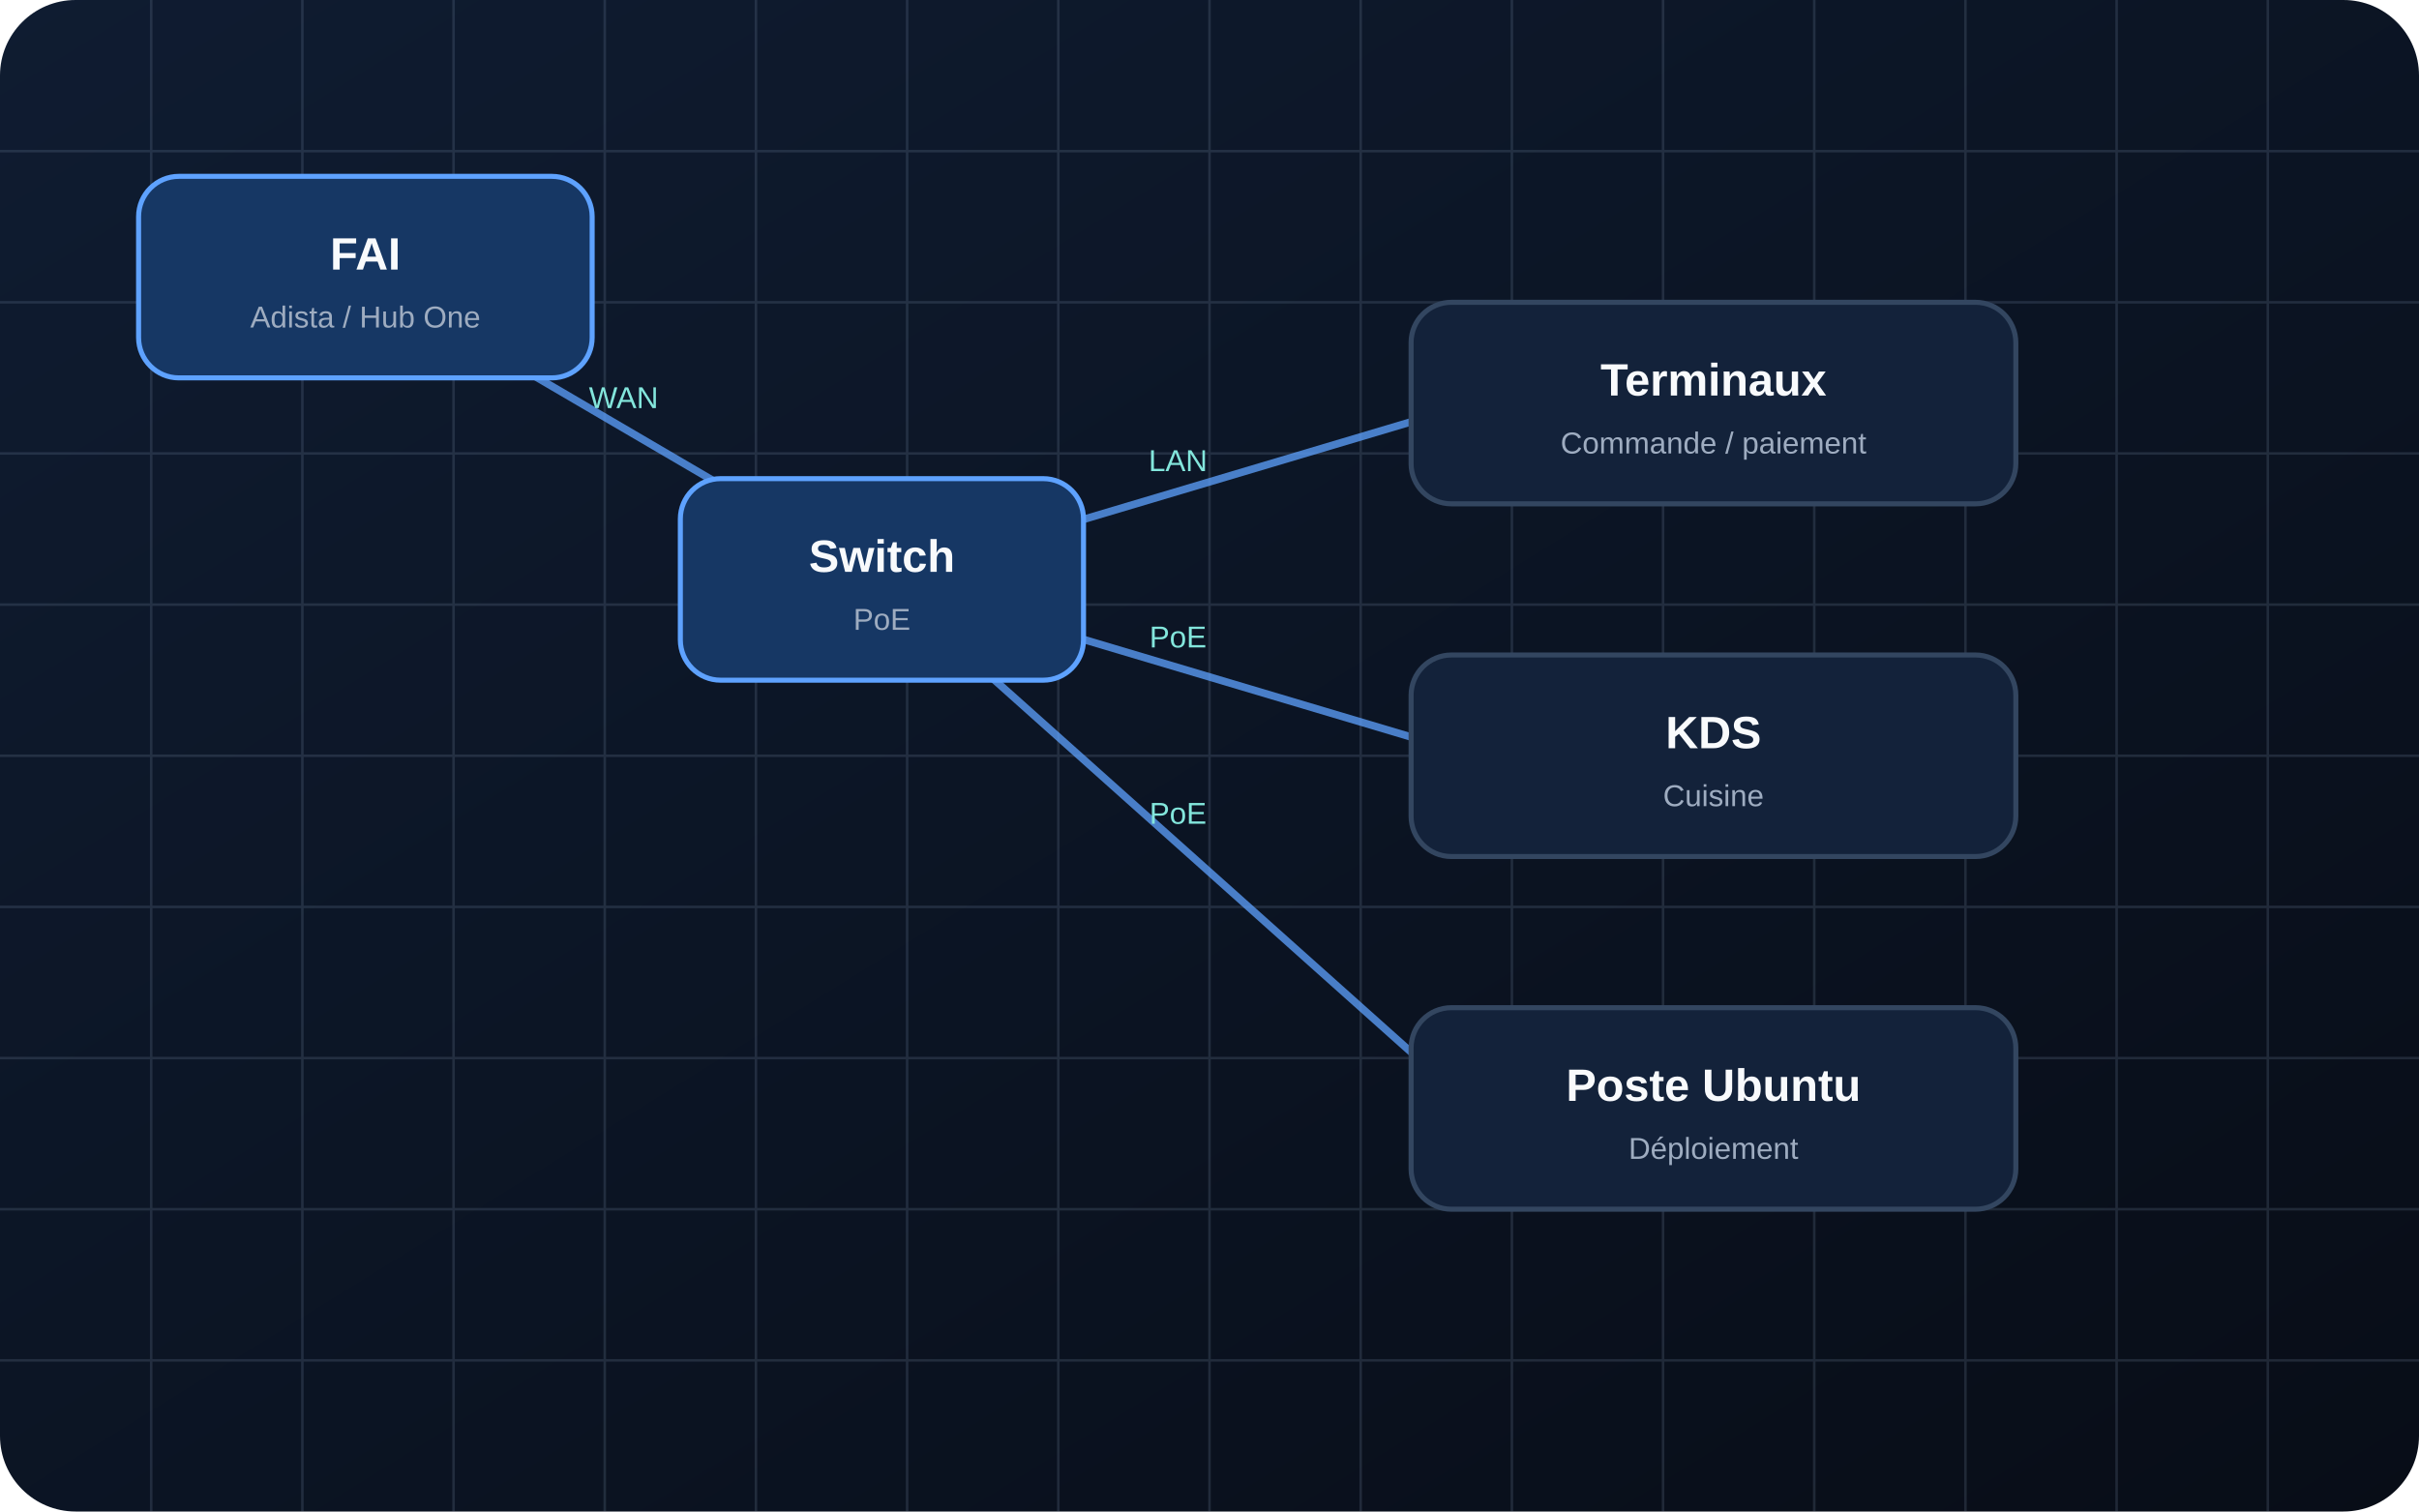
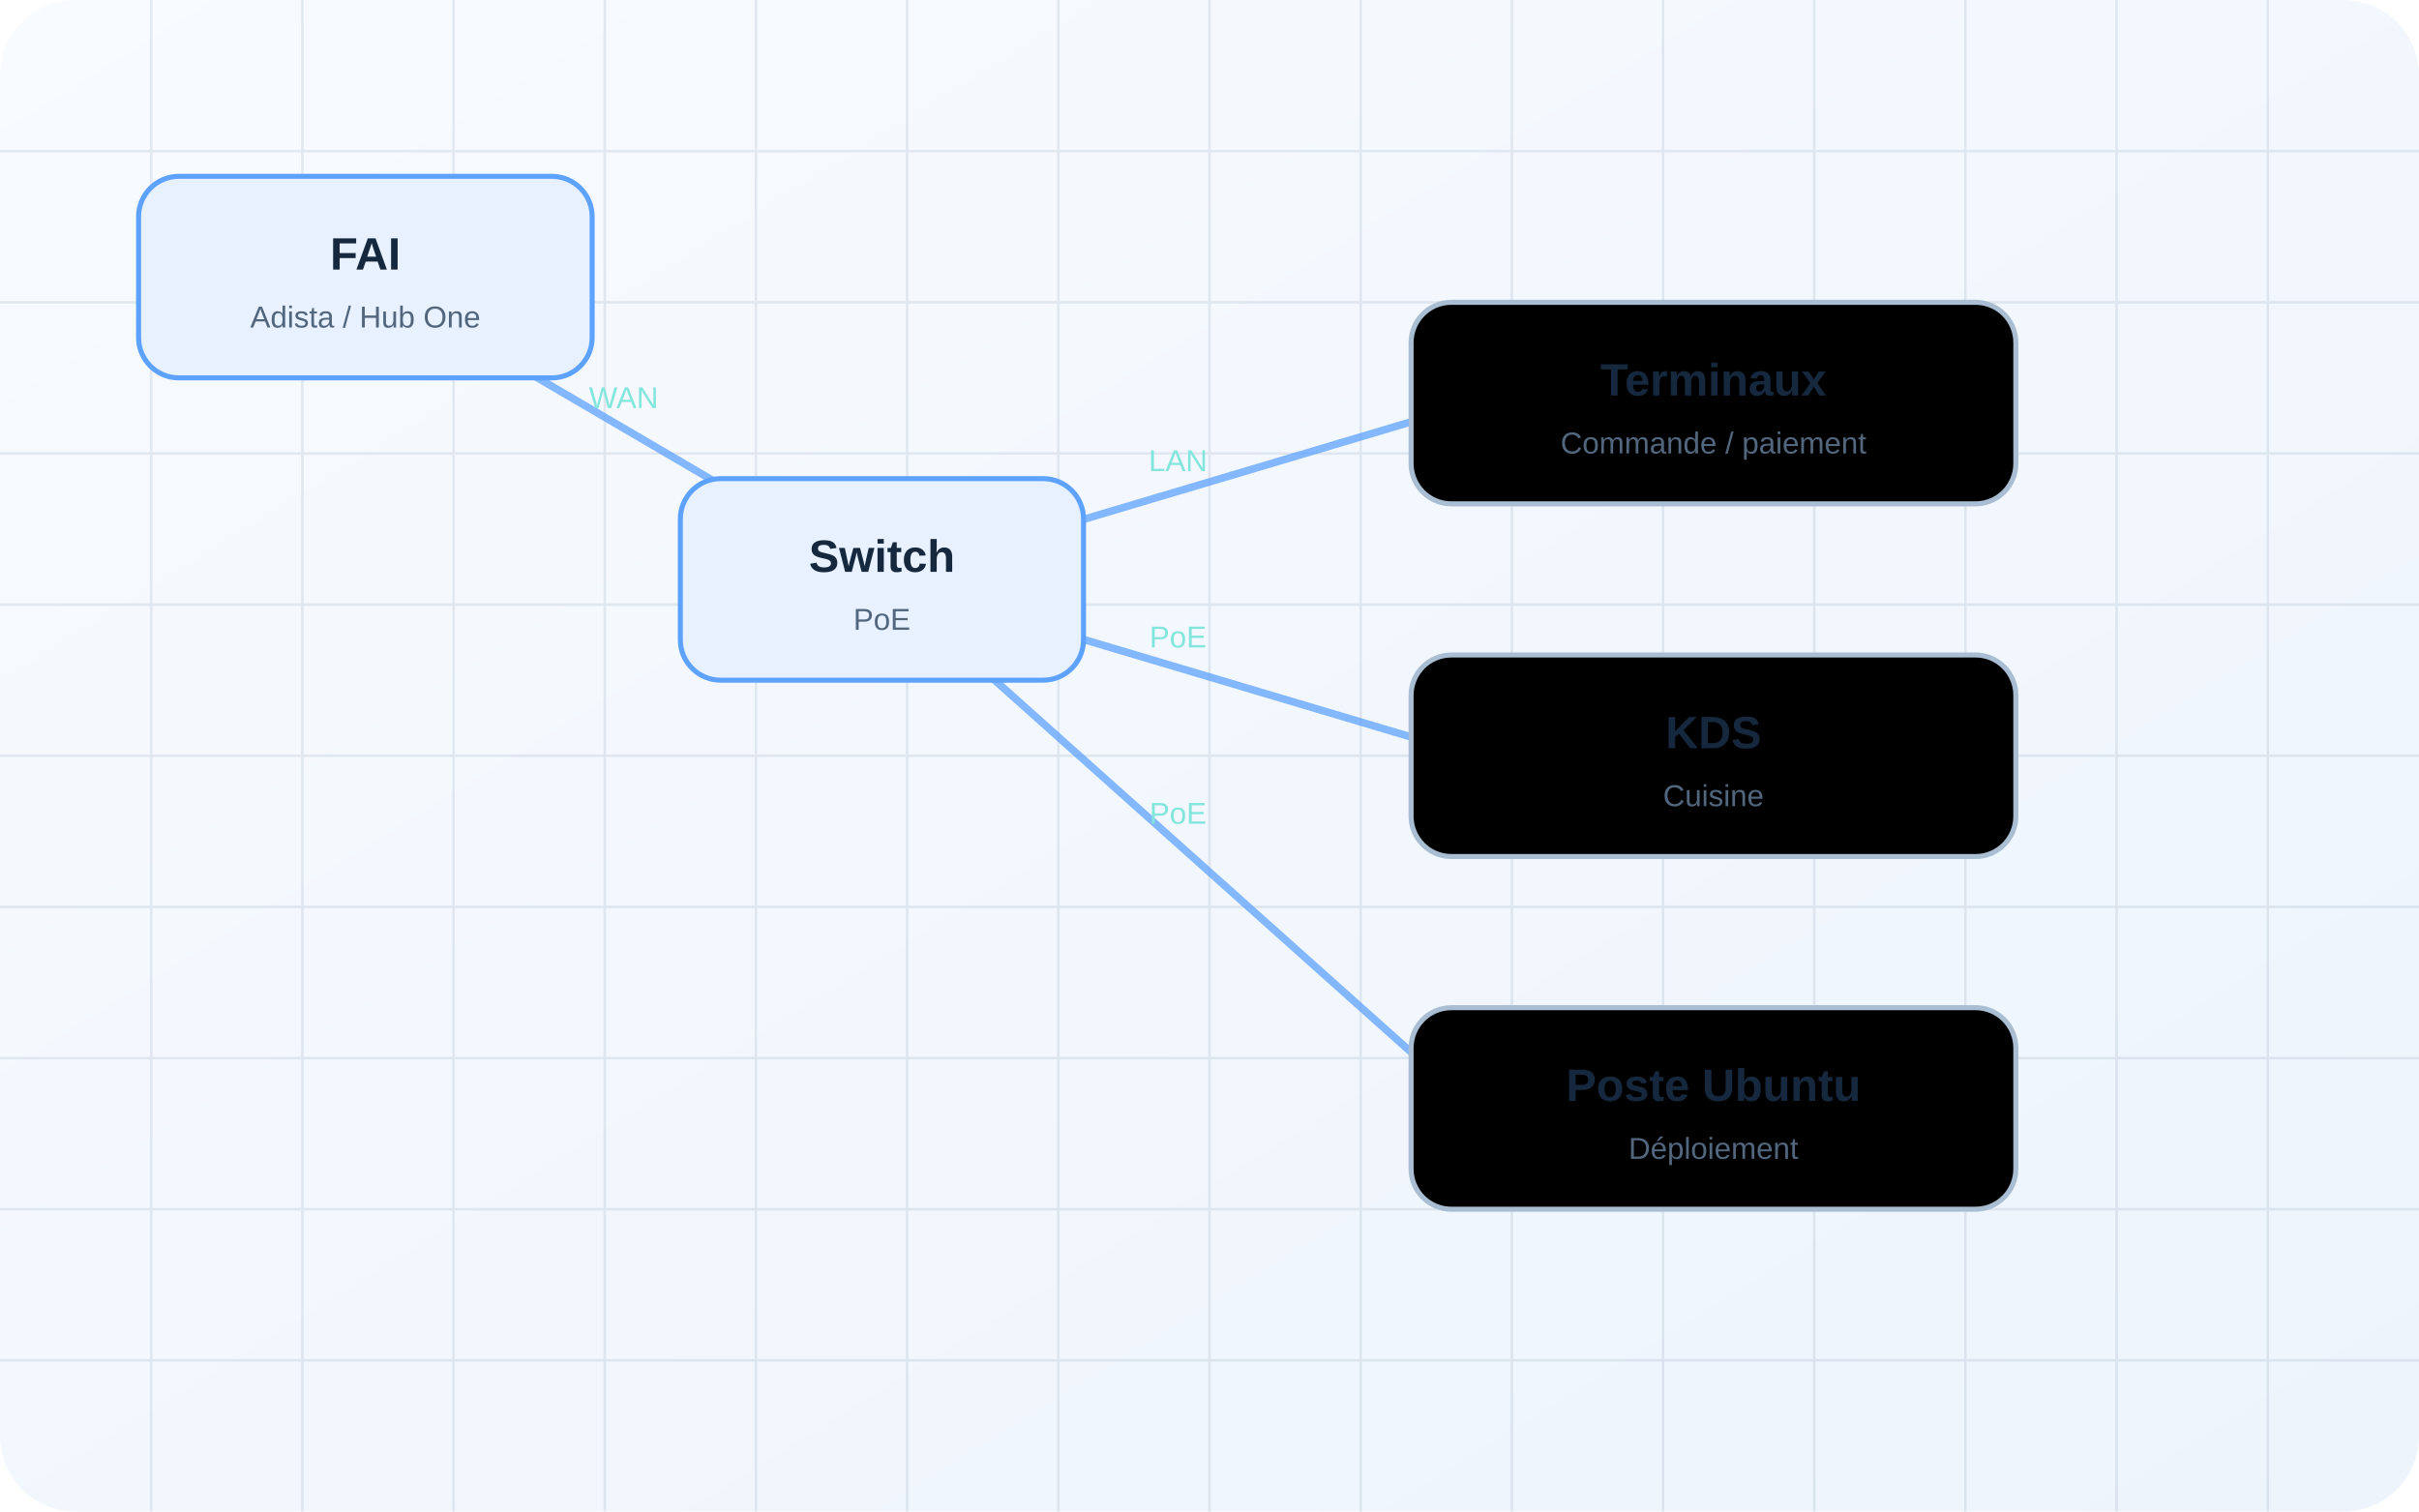
<svg xmlns="http://www.w3.org/2000/svg" viewBox="0 0 960 600" role="img" aria-labelledby="title desc">
  <defs>
    <linearGradient id="bg" x1="0" y1="0" x2="1" y2="1">
-       <stop stop-color="#0f1c31" />
-       <stop offset="1" stop-color="#080d17" />
+       <stop stop-color="#f8fbff" />
+       <stop offset="1" stop-color="#edf4fc" />
    </linearGradient>
    <linearGradient id="accent" x1="0" y1="0" x2="1" y2="1">
      <stop stop-color="#5ea2ff" />
      <stop offset="1" stop-color="#83e6dc" />
    </linearGradient>
    <filter id="glow">
      <feGaussianBlur stdDeviation="5" result="b" />
      <feMerge>
        <feMergeNode in="b" />
        <feMergeNode in="SourceGraphic" />
      </feMerge>
    </filter>
  </defs>
  <rect width="100%" height="100%" rx="30" fill="url(#bg)" />
-   <g opacity=".18" stroke="#8ba0be" stroke-width="1">
+   <g opacity=".18" stroke="#7e94ad" stroke-width="1">
    <path d="M0 60H960" />
    <path d="M0 120H960" />
    <path d="M0 180H960" />
    <path d="M0 240H960" />
    <path d="M0 300H960" />
    <path d="M0 360H960" />
    <path d="M0 420H960" />
    <path d="M0 480H960" />
    <path d="M0 540H960" />
    <path d="M60 0V600" />
    <path d="M120 0V600" />
    <path d="M180 0V600" />
    <path d="M240 0V600" />
    <path d="M300 0V600" />
    <path d="M360 0V600" />
    <path d="M420 0V600" />
    <path d="M480 0V600" />
    <path d="M540 0V600" />
    <path d="M600 0V600" />
    <path d="M660 0V600" />
    <path d="M720 0V600" />
    <path d="M780 0V600" />
    <path d="M840 0V600" />
    <path d="M900 0V600" />
  </g>
  <path d="M145 110 L350 230" stroke="#5ea2ff" stroke-width="3" stroke-linecap="round" opacity=".75" />
  <text x="247.5" y="162.0" text-anchor="middle" fill="#83e6dc" font-size="12" font-family="Arial">WAN</text>
  <path d="M350 230 L585 160" stroke="#5ea2ff" stroke-width="3" stroke-linecap="round" opacity=".75" />
  <text x="467.5" y="187.0" text-anchor="middle" fill="#83e6dc" font-size="12" font-family="Arial">LAN</text>
  <path d="M350 230 L585 300" stroke="#5ea2ff" stroke-width="3" stroke-linecap="round" opacity=".75" />
  <text x="467.5" y="257.0" text-anchor="middle" fill="#83e6dc" font-size="12" font-family="Arial">PoE</text>
  <path d="M350 230 L585 440" stroke="#5ea2ff" stroke-width="3" stroke-linecap="round" opacity=".75" />
  <text x="467.5" y="327.0" text-anchor="middle" fill="#83e6dc" font-size="12" font-family="Arial">PoE</text>
-   <rect x="55" y="70" width="180" height="80" rx="16" fill="#163764" stroke="#5ea2ff" stroke-width="2" />
-   <text x="145.0" y="107.0" text-anchor="middle" fill="#f8fafc" font-size="18" font-family="Arial" font-weight="700">FAI</text>
-   <text x="145.0" y="130.0" text-anchor="middle" fill="#9eacc0" font-size="12" font-family="Arial">Adista / Hub One</text>
-   <rect x="270" y="190" width="160" height="80" rx="16" fill="#163764" stroke="#5ea2ff" stroke-width="2" />
-   <text x="350.0" y="227.0" text-anchor="middle" fill="#f8fafc" font-size="18" font-family="Arial" font-weight="700">Switch</text>
-   <text x="350.0" y="250.0" text-anchor="middle" fill="#9eacc0" font-size="12" font-family="Arial">PoE</text>
-   <rect x="560" y="120" width="240" height="80" rx="16" fill="#13223a" stroke="#334660" stroke-width="2" />
-   <text x="680.0" y="157.0" text-anchor="middle" fill="#f8fafc" font-size="18" font-family="Arial" font-weight="700">Terminaux</text>
-   <text x="680.0" y="180.0" text-anchor="middle" fill="#9eacc0" font-size="12" font-family="Arial">Commande / paiement</text>
-   <rect x="560" y="260" width="240" height="80" rx="16" fill="#13223a" stroke="#334660" stroke-width="2" />
-   <text x="680.0" y="297.0" text-anchor="middle" fill="#f8fafc" font-size="18" font-family="Arial" font-weight="700">KDS</text>
-   <text x="680.0" y="320.0" text-anchor="middle" fill="#9eacc0" font-size="12" font-family="Arial">Cuisine</text>
-   <rect x="560" y="400" width="240" height="80" rx="16" fill="#13223a" stroke="#334660" stroke-width="2" />
-   <text x="680.0" y="437.0" text-anchor="middle" fill="#f8fafc" font-size="18" font-family="Arial" font-weight="700">Poste Ubuntu</text>
-   <text x="680.0" y="460.0" text-anchor="middle" fill="#9eacc0" font-size="12" font-family="Arial">Déploiement</text>
+   <rect x="55" y="70" width="180" height="80" rx="16" fill="#e8f1ff" stroke="#5ea2ff" stroke-width="2" />
+   <text x="145.0" y="107.0" text-anchor="middle" fill="#15283e" font-size="18" font-family="Arial" font-weight="700">FAI</text>
+   <text x="145.0" y="130.0" text-anchor="middle" fill="#52667d" font-size="12" font-family="Arial">Adista / Hub One</text>
+   <rect x="270" y="190" width="160" height="80" rx="16" fill="#e8f1ff" stroke="#5ea2ff" stroke-width="2" />
+   <text x="350.0" y="227.0" text-anchor="middle" fill="#15283e" font-size="18" font-family="Arial" font-weight="700">Switch</text>
+   <text x="350.0" y="250.0" text-anchor="middle" fill="#52667d" font-size="12" font-family="Arial">PoE</text>
+   <rect x="560" y="120" width="240" height="80" rx="16" fill="#15283efff" stroke="#a9bdd3" stroke-width="2" />
+   <text x="680.0" y="157.0" text-anchor="middle" fill="#15283e" font-size="18" font-family="Arial" font-weight="700">Terminaux</text>
+   <text x="680.0" y="180.0" text-anchor="middle" fill="#52667d" font-size="12" font-family="Arial">Commande / paiement</text>
+   <rect x="560" y="260" width="240" height="80" rx="16" fill="#15283efff" stroke="#a9bdd3" stroke-width="2" />
+   <text x="680.0" y="297.0" text-anchor="middle" fill="#15283e" font-size="18" font-family="Arial" font-weight="700">KDS</text>
+   <text x="680.0" y="320.0" text-anchor="middle" fill="#52667d" font-size="12" font-family="Arial">Cuisine</text>
+   <rect x="560" y="400" width="240" height="80" rx="16" fill="#15283efff" stroke="#a9bdd3" stroke-width="2" />
+   <text x="680.0" y="437.0" text-anchor="middle" fill="#15283e" font-size="18" font-family="Arial" font-weight="700">Poste Ubuntu</text>
+   <text x="680.0" y="460.0" text-anchor="middle" fill="#52667d" font-size="12" font-family="Arial">Déploiement</text>
</svg>
